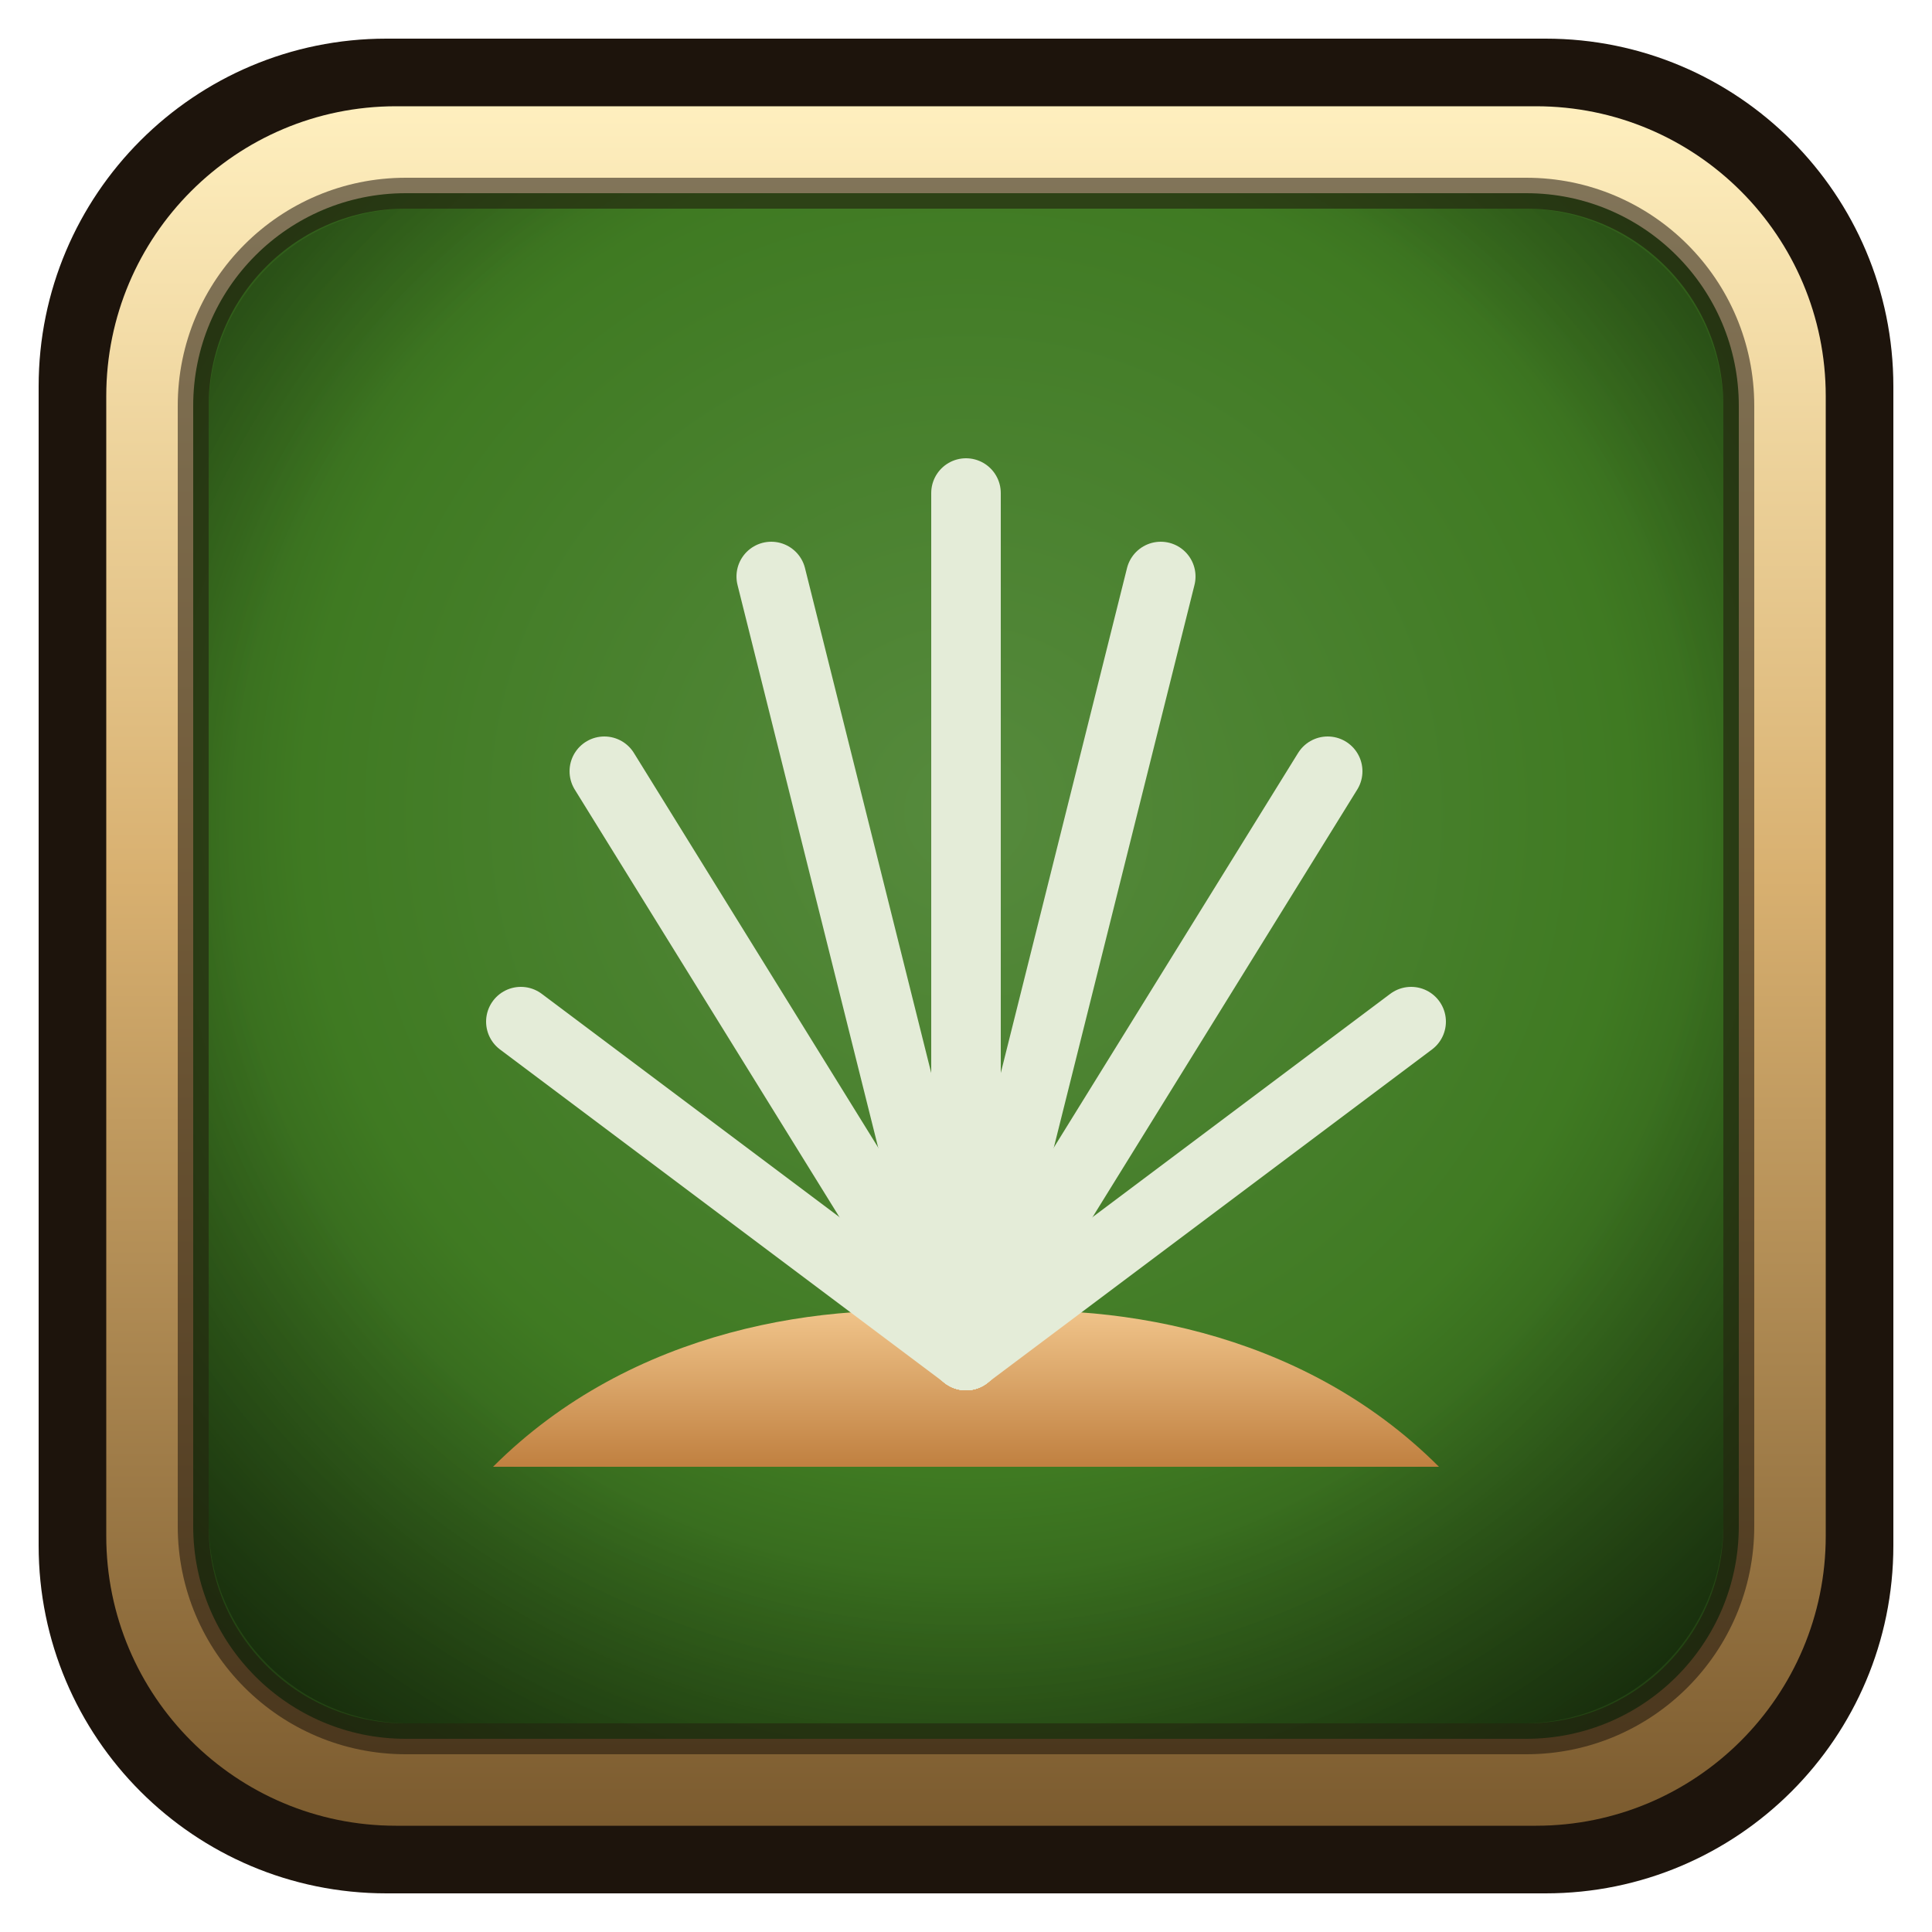
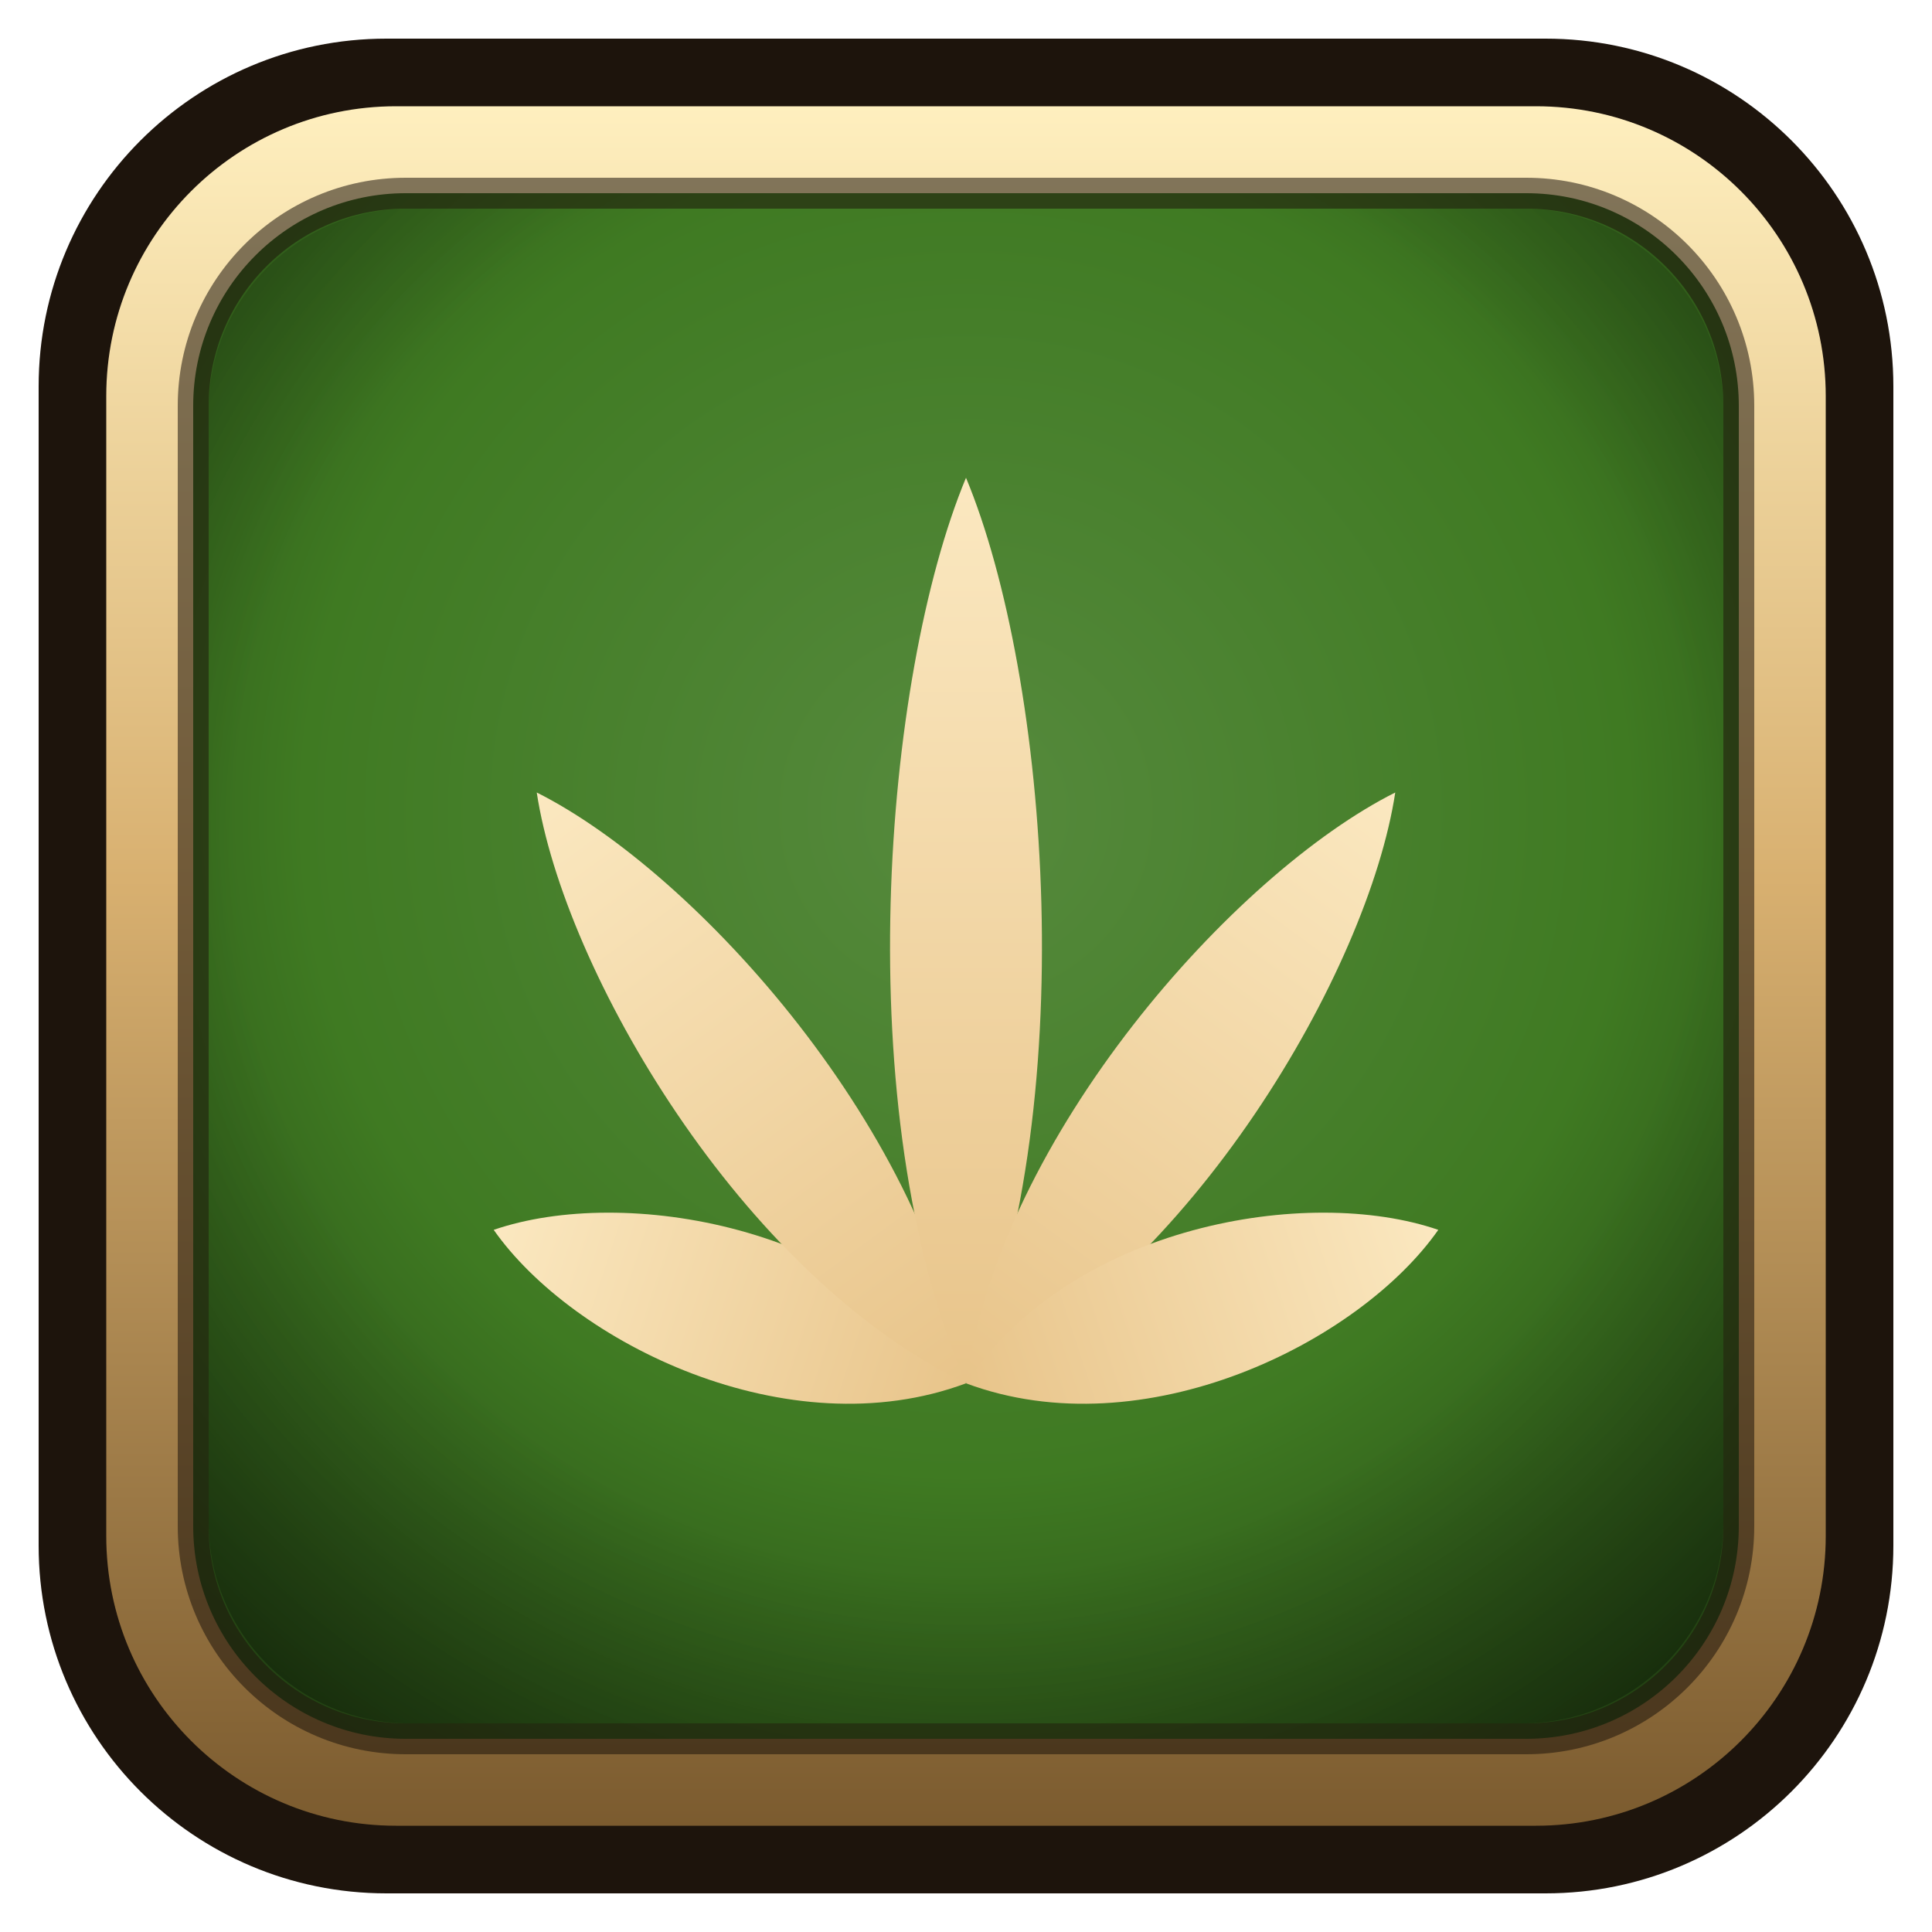
<svg xmlns="http://www.w3.org/2000/svg" viewBox="0 0 100 100" width="100" height="100">
  <defs>
    <linearGradient id="p0" x1="0" y1="0" x2="0" y2="1">
-       <stop offset="0.00" stop-color="#f0c48a" />
-       <stop offset="1.00" stop-color="#c08040" />
+       <stop offset="0.00" stop-color="#fbe8c0" />
+       <stop offset="1.00" stop-color="#e8c48a" />
    </linearGradient>
  </defs>
  <g transform="translate(0.0,0.0) scale(1)">
    <defs>
      <radialGradient id="res-plant-face" cx=".5" cy=".4" r=".72">
        <stop offset="0" stop-color="#568a3d" />
        <stop offset=".6" stop-color="#3f7a22" />
        <stop offset="1" stop-color="#234313" />
      </radialGradient>
      <linearGradient id="res-plant-rim" x1="0" y1="0" x2="0" y2="1">
        <stop offset="0" stop-color="#fff0c0" />
        <stop offset=".45" stop-color="#d8b070" />
        <stop offset="1" stop-color="#7a5a2e" />
      </linearGradient>
      <radialGradient id="res-plant-inner" cx=".5" cy=".42" r=".7">
        <stop offset=".68" stop-color="#000" stop-opacity="0" />
        <stop offset="1" stop-color="#000" stop-opacity=".3" />
      </radialGradient>
    </defs>
    <rect x="2" y="2" width="96" height="96" rx="18" fill="#1d140c" />
    <rect x="5.5" y="5.5" width="89" height="89" rx="15" fill="url(#res-plant-rim)" />
    <rect x="10" y="10" width="80" height="80" rx="11" fill="url(#res-plant-face)" stroke="#1d140c" stroke-opacity=".55" stroke-width="1.6" />
    <rect x="10.8" y="10.8" width="78.4" height="78.4" rx="10.4" fill="url(#res-plant-inner)" />
    <g transform="translate(14 14) scale(.72)">
-       <path d="M16 86C26 76 40 74 50 75C60 74 74 76 84 86Z" fill="url(#p0)" stroke-linejoin="round" stroke-linecap="round" />
-       <path d="M50 78L50 16" stroke="#e4ecd8" stroke-width="5" stroke-linecap="round" />
-       <path d="M50 78L36 22" stroke="#e4ecd8" stroke-width="5" stroke-linecap="round" />
-       <path d="M50 78L64 22" stroke="#e4ecd8" stroke-width="5" stroke-linecap="round" />
-       <path d="M50 78L24 36" stroke="#e4ecd8" stroke-width="5" stroke-linecap="round" />
-       <path d="M50 78L76 36" stroke="#e4ecd8" stroke-width="5" stroke-linecap="round" />
-       <path d="M50 78L18 54" stroke="#e4ecd8" stroke-width="5" stroke-linecap="round" />
-       <path d="M50 78L82 54" stroke="#e4ecd8" stroke-width="5" stroke-linecap="round" />
+       <path transform="translate(50 80) rotate(-72)" d="M0 0C8.5 -10.7 5.95 -27.8 0 -35.7C-5.95 -27.8 -8.5 -10.7 0 0Z" fill="url(#p0)" stroke-linejoin="round" />
+       <path transform="translate(50 80) rotate(-36)" d="M0 0C8.5 -15.8 5.95 -41.0 0 -52.5C-5.95 -41.0 -8.5 -15.8 0 0Z" fill="url(#p0)" stroke-linejoin="round" />
+       <path transform="translate(50 80) rotate(0)" d="M0 0C8.5 -19.5 5.95 -50.8 0 -65.1C-5.95 -50.8 -8.5 -19.5 0 0Z" fill="url(#p0)" stroke-linejoin="round" />
+       <path transform="translate(50 80) rotate(36)" d="M0 0C8.5 -15.8 5.95 -41.0 0 -52.5C-5.95 -41.0 -8.5 -15.8 0 0Z" fill="url(#p0)" stroke-linejoin="round" />
+       <path transform="translate(50 80) rotate(72)" d="M0 0C8.5 -10.7 5.95 -27.8 0 -35.7C-5.95 -27.8 -8.5 -10.7 0 0Z" fill="url(#p0)" stroke-linejoin="round" />
    </g>
  </g>
</svg>
